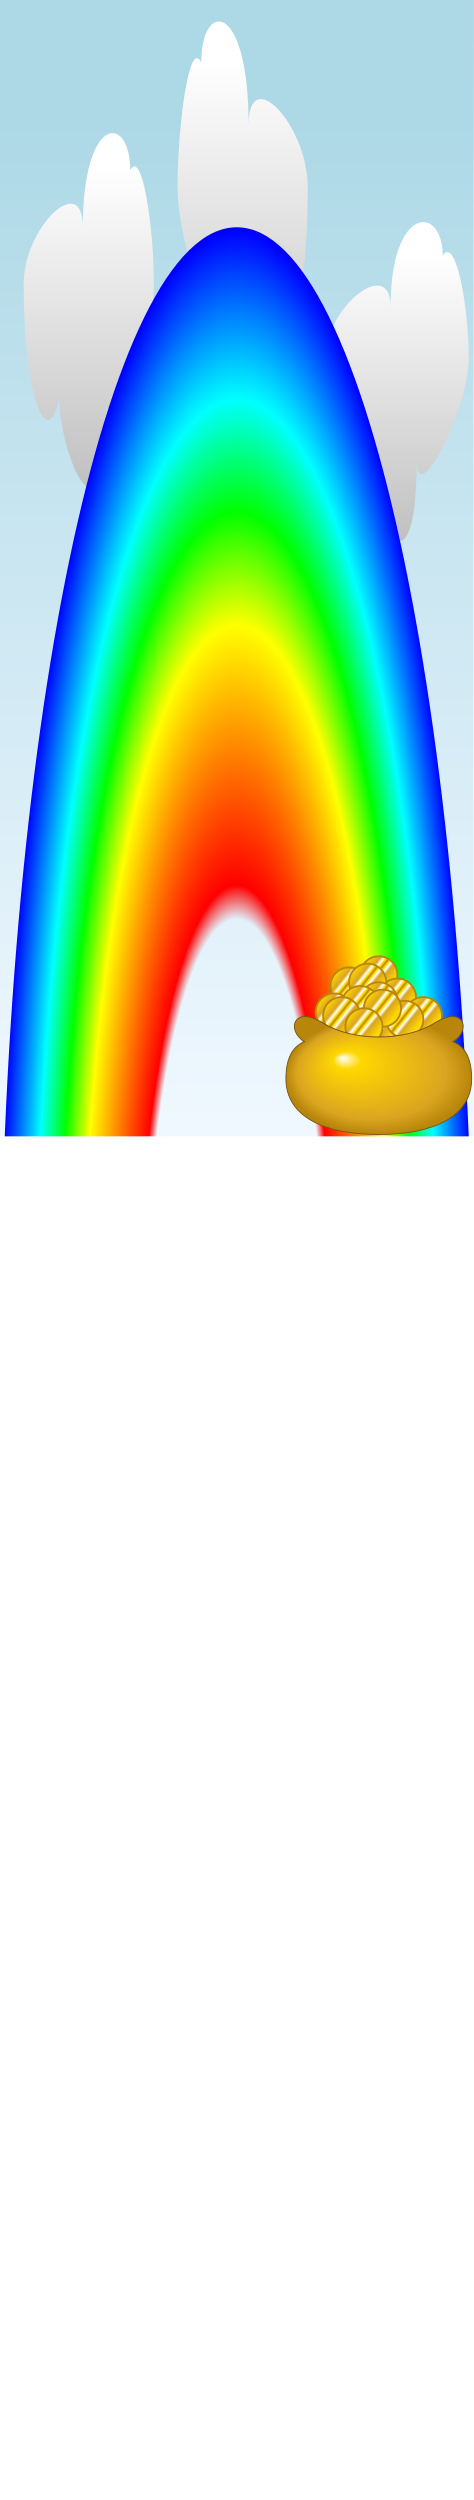
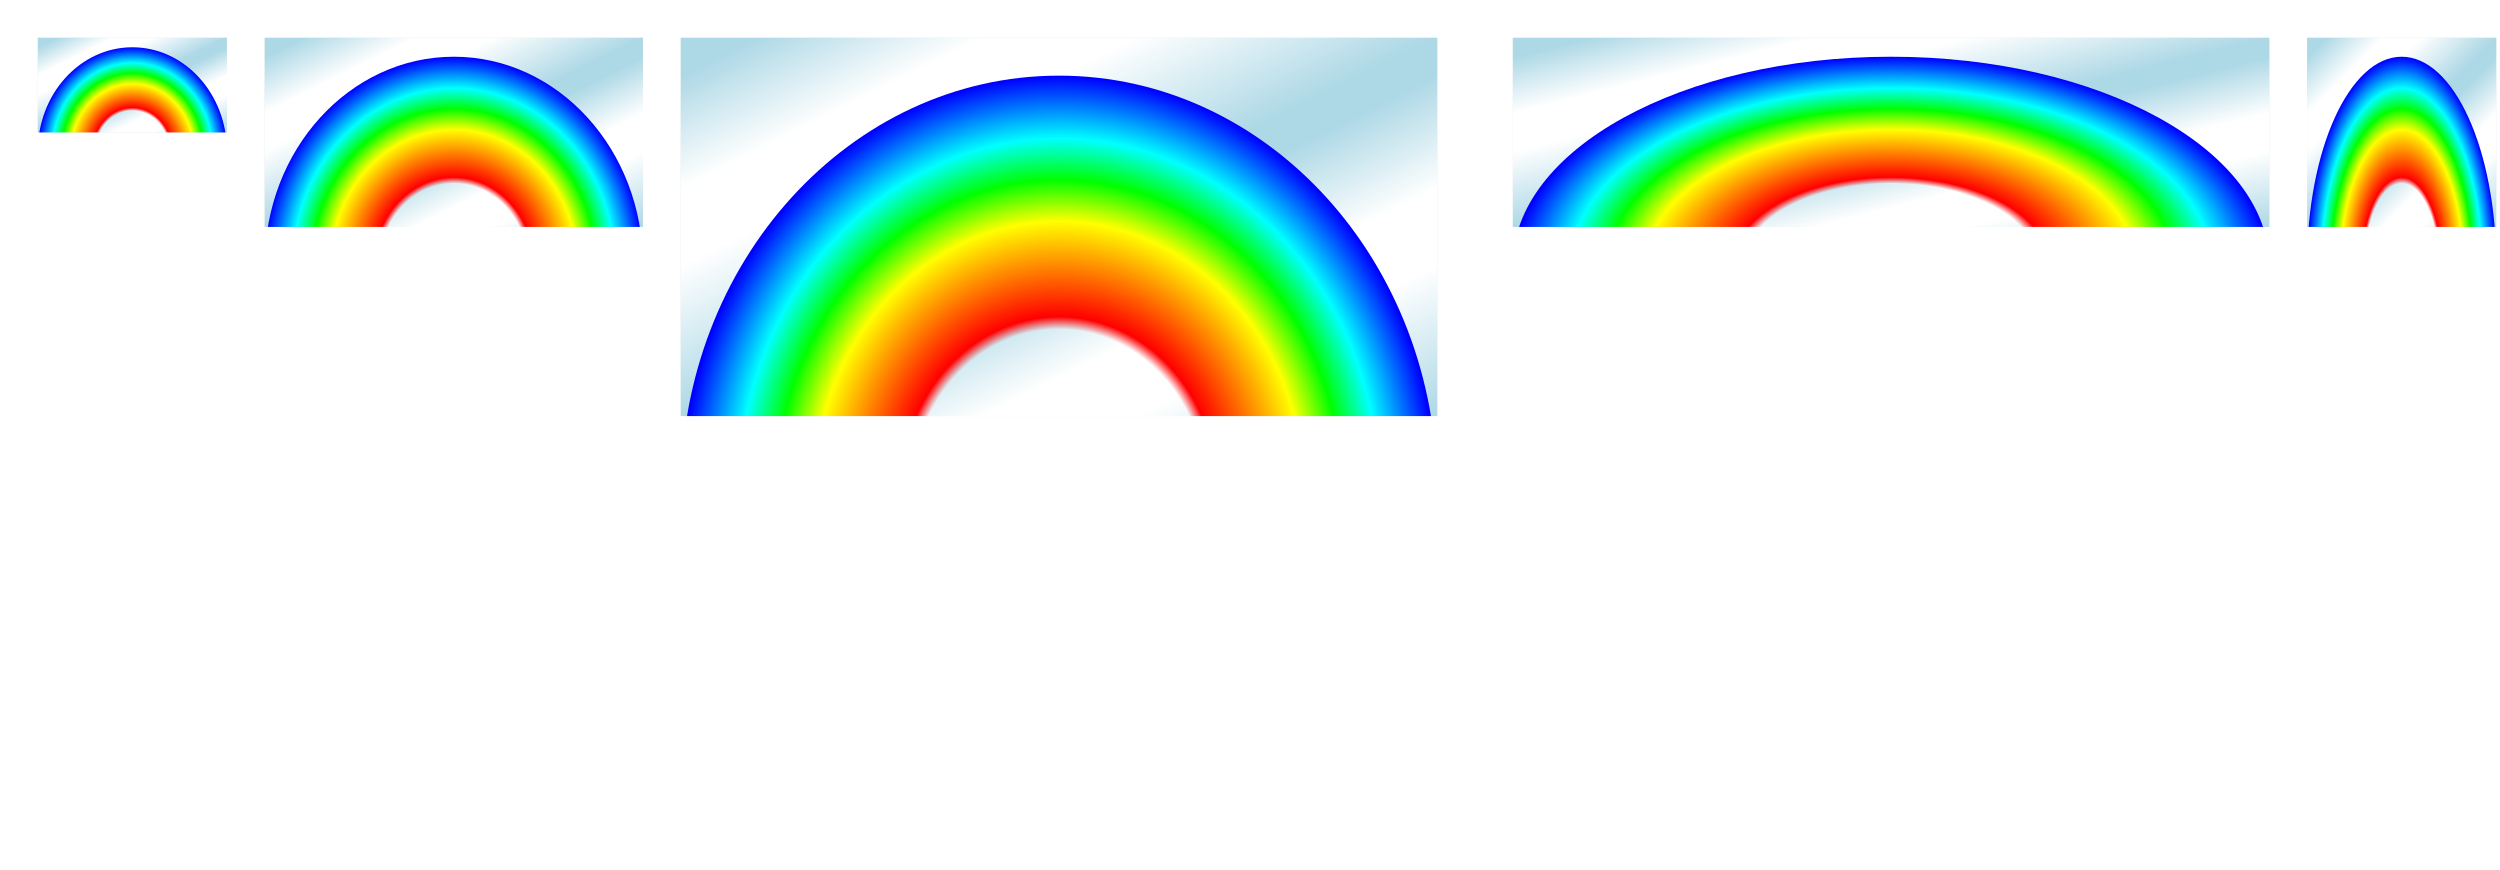
<svg xmlns="http://www.w3.org/2000/svg" xmlns:xlink="http://www.w3.org/1999/xlink">
  <svg class="defs-only">
+     <linearGradient id="sky" x2="50%" y2="50%" spreadMethod="repeat">
+       <stop stop-color="lightblue" offset="10%" />
+       <stop stop-color="white" offset="40%" />
+       <stop stop-color="white" offset="60%" />
+       <stop stop-color="lightblue" offset="100%" />
+     </linearGradient>
+     <radialGradient id="rainbow-grad">
+       <stop stop-opacity="0" offset="0%" />
+       <stop stop-color="#F00" stop-opacity="0" offset="39%" />
+       <stop stop-color="#F00" stop-opacity="1" offset="42%" />
+       <stop stop-color="#FF0" offset="65%" />
+       <stop stop-color="#0F0" offset="75%" />
+       <stop stop-color="#0FF" offset="85%" />
+       <stop stop-color="#00F" offset="100%" />
+     </radialGradient>
    <symbol id="rainbow">
-       <svg viewBox="0 0 200 100" preserveAspectRatio="none">
-         <linearGradient id="sky-grad" x2="0%" y2="100%">
-           <stop stop-color="lightblue" offset="10%" />
-           <stop stop-color="aliceblue" offset="100%" />
-         </linearGradient>
-         <linearGradient id="cloud-grad" x2="0%" y2="100%">
-           <stop stop-color="white" offset="10%" />
-           <stop stop-color="silver" offset="100%" />
-         </linearGradient>
-         <radialGradient id="rainbow-grad">
-           <stop stop-opacity="0" offset="0%" />
-           <stop stop-color="#F00" stop-opacity="0" offset="39%" />
-           <stop stop-color="#F00" stop-opacity="1" offset="42%" />
-           <stop stop-color="#FF0" offset="65%" />
-           <stop stop-color="#0F0" offset="75%" />
-           <stop stop-color="#0FF" offset="85%" />
-           <stop stop-color="#00F" offset="100%" />
-         </radialGradient>
-         <rect height="100%" width="100%" fill="url(#sky-grad)" />
-         <path id="cloud" fill="url(#cloud-grad)" d="M10,25                   C10,20 35,15 35,20                   C35,10 55,10 55,15                   C60,13 65,20 65,25                  C65,30 45,40 45,35                  C45,50 25,40 25,35                  C20,40 10,35 10,25 Z" />
-         <use xlink:href="#cloud" transform="scale(-1,1.1) translate(-140, -10)" />
-         <use xlink:href="#cloud" transform="scale(1.1,0.9) translate(115, 10)" />
-         <ellipse cx="50%" cy="120%" rx="50%" ry="100%" fill="url(#rainbow-grad)" />
-       </svg>
-       <svg viewBox="4.5 1.5 51 49" preserveAspectRatio="xMidYMax meet" x="60%" width="40%" y="60%" height="40%">
-         <linearGradient id="coin" x2="50%" y2="40%" spreadMethod="reflect">
-           <stop stop-color="gold" offset="30%" />
-           <stop stop-color="goldenrod" offset="70%" />
-           <stop stop-color="white" offset="82%" />
-           <stop stop-color="gold" offset="92%" />
-           <stop stop-color="darkgoldenrod" offset="100%" />
-         </linearGradient>
-         <radialGradient id="pot" fx="30%" fy="35%">
-           <stop stop-color="white" offset="0%" />
-           <stop stop-color="gold" offset="15%" />
-           <stop stop-color="goldenrod" offset="80%" />
-           <stop stop-color="darkgoldenrod" offset="100%" />
-         </radialGradient>
-         <g fill="url(#coin)" stroke="darkgoldenrod" stroke-width="0.5">
-           <circle r="5" transform="translate(30,7)" />
-           <circle r="5" transform="translate(35,13)" />
-           <circle r="5" transform="translate(22,10)" />
-           <circle r="5" transform="translate(27,9)" />
-           <circle r="5" transform="translate(18,17)" />
-           <circle r="5" transform="translate(42,18)" />
-           <circle r="5" transform="translate(32,19)" />
-           <circle r="5" transform="translate(30,14)" />
-           <circle r="5" transform="translate(25,15)" />
-           <circle r="5" transform="translate(37,19)" />
-           <circle r="5" transform="translate(31,16)" />
-           <circle r="5" transform="translate(20,18)" />
-           <circle r="5" transform="translate(26,21)" />
-         </g>
-         <path fill="url(#pot)" stroke="#751" stroke-width="0.25" d="M30,50 C45,50 55,45 55,35                    Q 55,27 50,25 C55,22 53,15 45,20                  S 23,25 15,20 S5,22 10,25                  Q 5,27 5,35 C5,45 15,50 30,50Z" />
-       </svg>
+       <rect height="100%" width="100%" fill="url(#sky)" />
+       <ellipse cx="50%" cy="120%" rx="50%" ry="110%" fill="url(#rainbow-grad)" />
    </symbol>
  </svg>
-   <svg width="100" height="50">
+   <svg x="10" y="10" width="50" height="25">
+     <rect width="100%" height="100%" fill="#dcdcdc" />
    <use xlink:href="#rainbow" />
  </svg>
-   <svg width="200" height="100" style="width: 100%; height: 10em">
+   <svg x="70" y="10" width="100" height="50">
+     <rect width="100%" height="100%" fill="#dcdcdc" />
    <use xlink:href="#rainbow" />
  </svg>
-   <svg width="200" height="50" style="width: 100%; height: 5em">
+   <svg x="180" y="10" width="200" height="100">
+     <rect width="100%" height="100%" fill="#dcdcdc" />
    <use xlink:href="#rainbow" />
  </svg>
-   <svg width="50" height="50" style="width: 100%; height: 20em">
+   <svg x="400" y="10" width="200" height="50">
+     <rect width="100%" height="100%" fill="#dcdcdc" />
+     <use xlink:href="#rainbow" />
+   </svg>
+   <svg x="610" y="10" width="50" height="50">
+     <rect width="100%" height="100%" fill="#dcdcdc" />
+     <use xlink:href="#rainbow" />
+   </svg>
+   <svg x="670" y="10">
+     <rect width="100%" height="100%" fill="#dcdcdc" />
    <use xlink:href="#rainbow" />
  </svg>
</svg>
